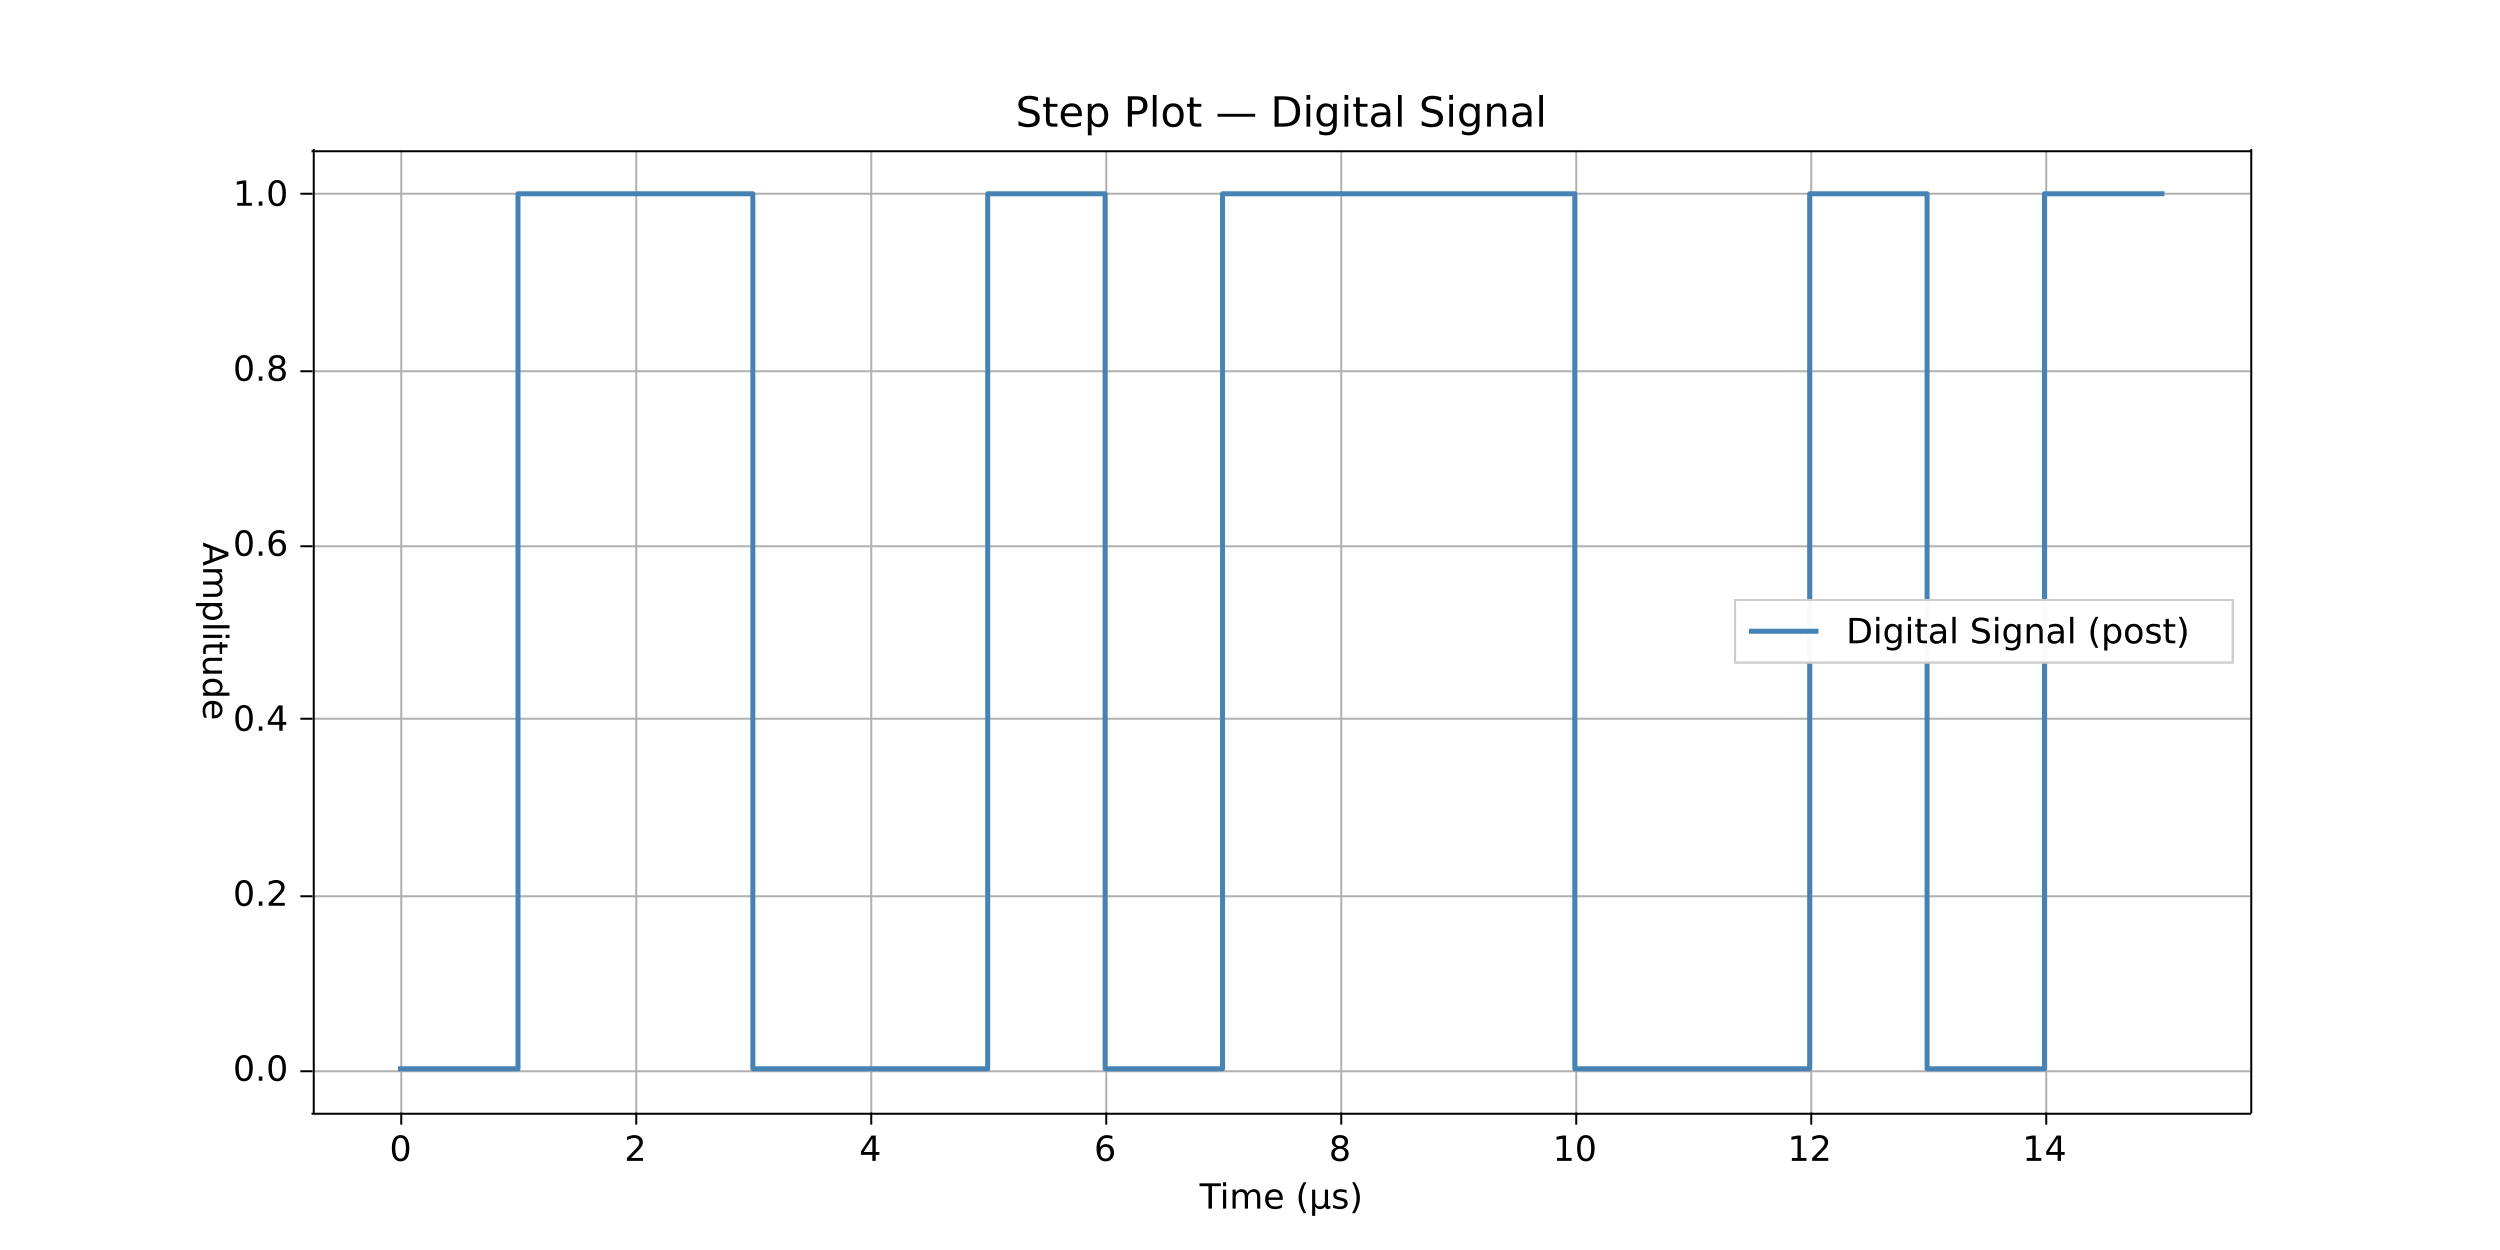
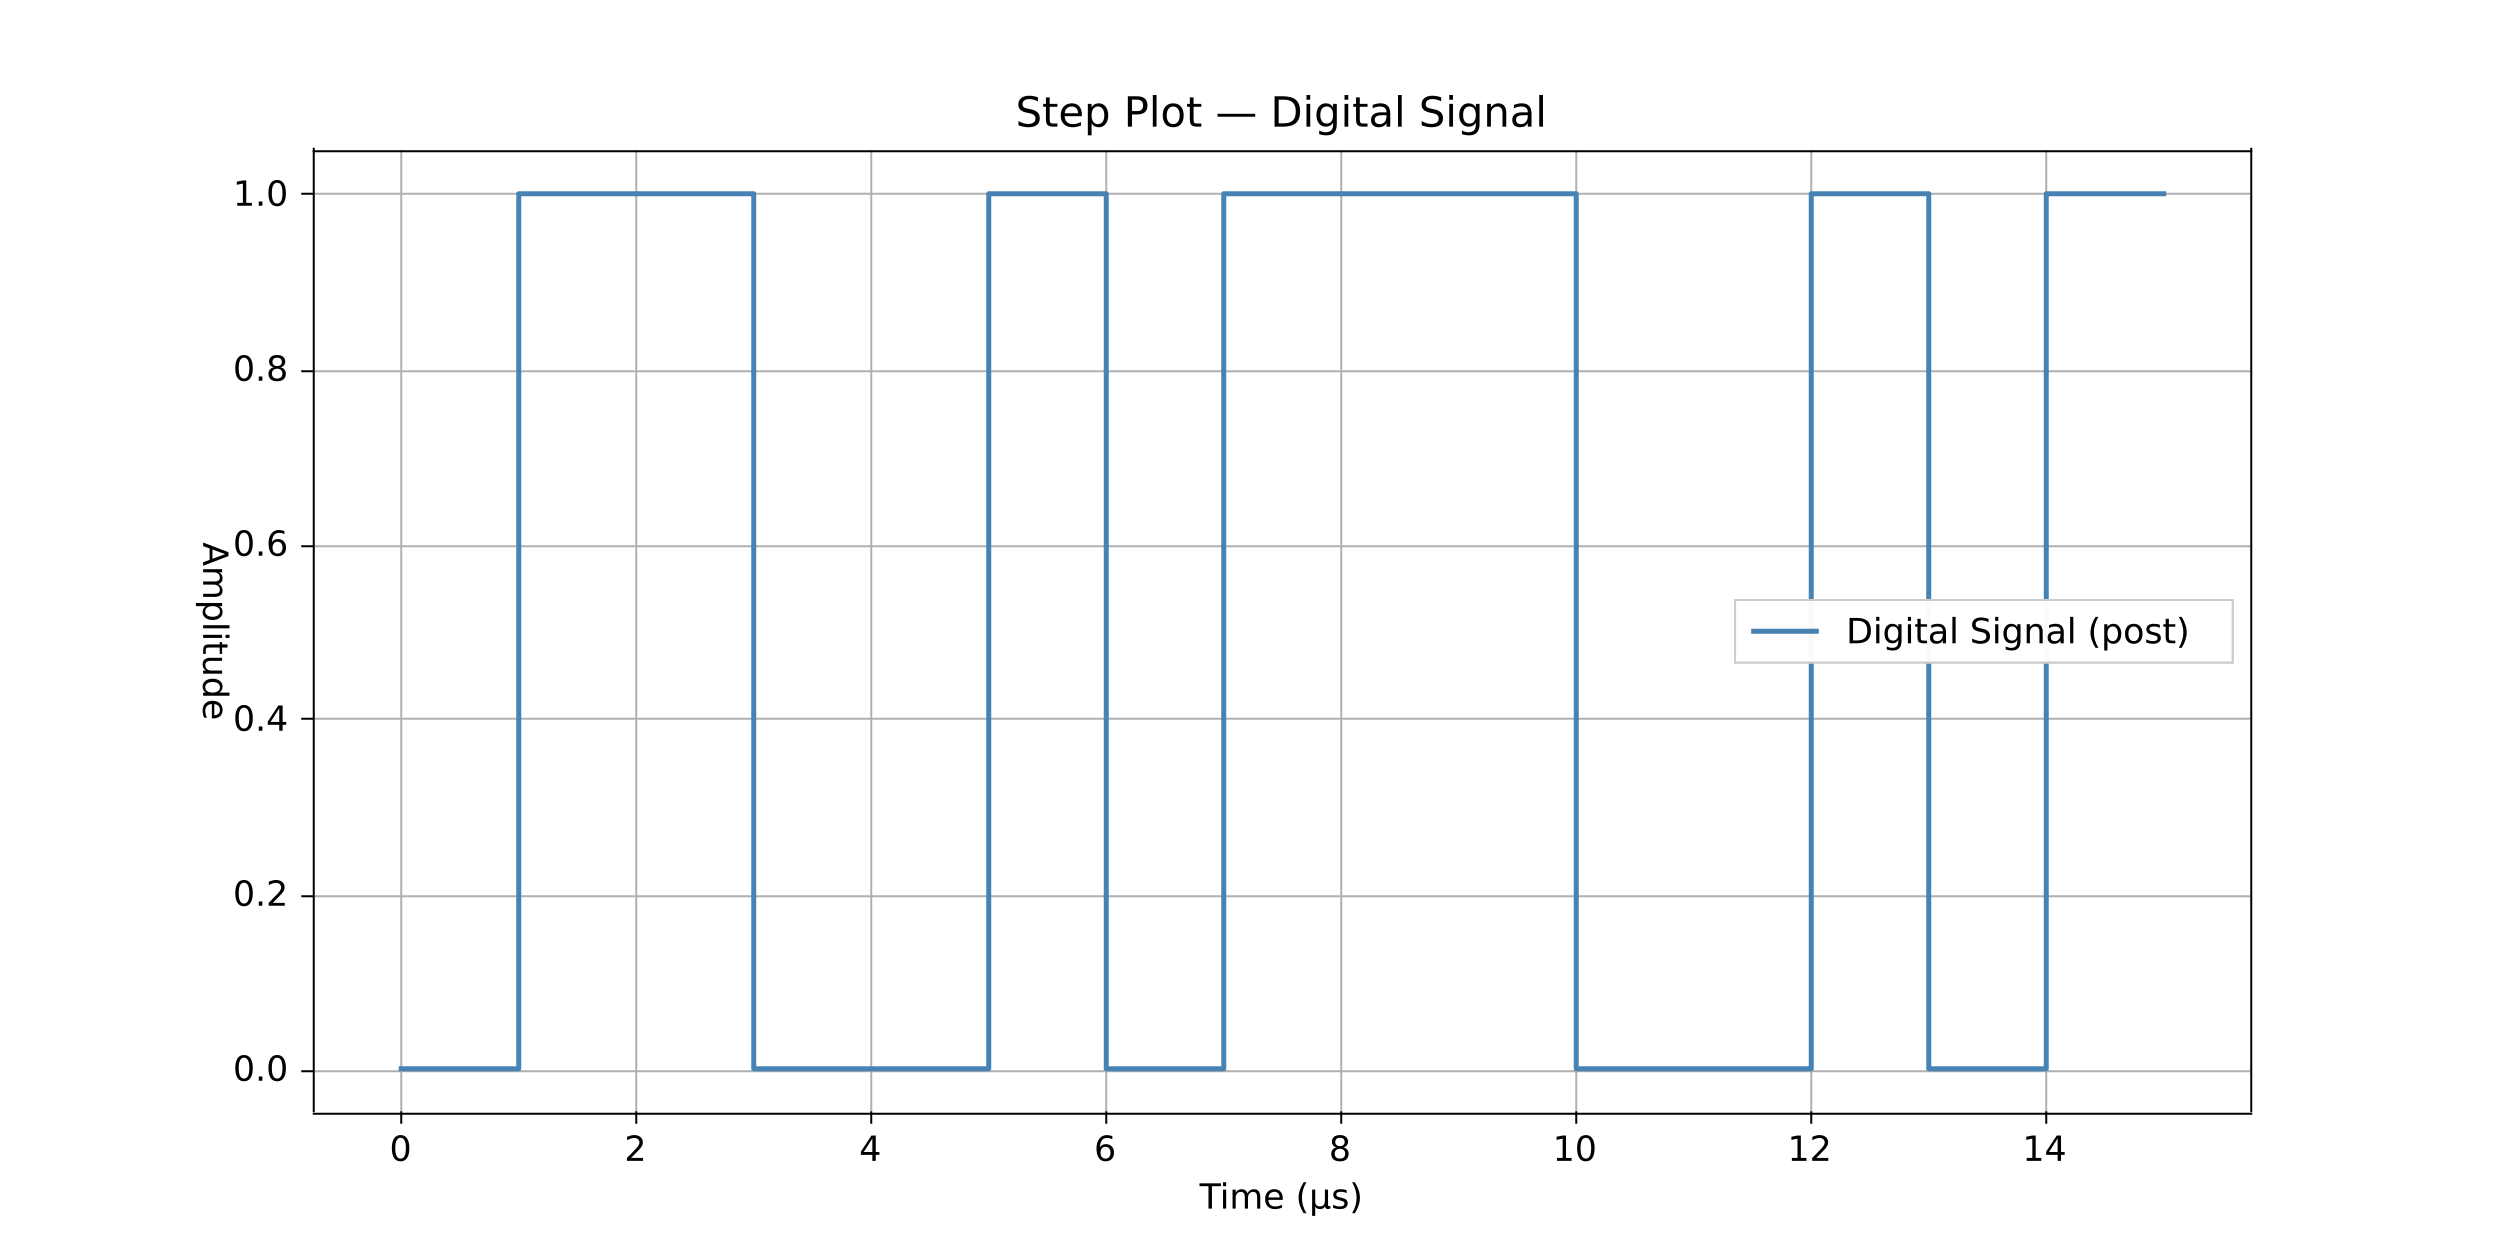
<svg xmlns="http://www.w3.org/2000/svg" width="1000" height="500" viewBox="0 0 1000 500">
  <defs>
    <clipPath id="clip-1">
      <rect x="125.00" y="55.00" width="775.00" height="385.00" />
    </clipPath>
    <clipPath id="clip-2">
      <rect x="125.00" y="55.00" width="775.00" height="385.00" />
    </clipPath>
    <clipPath id="clip-3">
      <rect x="125.00" y="55.00" width="775.00" height="385.00" />
    </clipPath>
    <clipPath id="clip-4">
      <rect x="125.00" y="55.00" width="775.00" height="385.00" />
    </clipPath>
    <clipPath id="clip-5">
      <rect x="125.00" y="55.00" width="775.00" height="385.00" />
    </clipPath>
    <clipPath id="clip-6">
      <rect x="125.00" y="55.00" width="775.00" height="385.00" />
    </clipPath>
    <clipPath id="clip-7">
      <rect x="125.00" y="55.00" width="775.00" height="385.00" />
    </clipPath>
    <clipPath id="clip-8">
      <rect x="125.00" y="55.00" width="775.00" height="385.00" />
    </clipPath>
    <clipPath id="clip-9">
      <rect x="125.00" y="55.00" width="775.00" height="385.00" />
    </clipPath>
    <clipPath id="clip-10">
      <rect x="125.00" y="55.00" width="775.00" height="385.00" />
    </clipPath>
    <clipPath id="clip-11">
      <rect x="125.00" y="55.00" width="775.00" height="385.00" />
    </clipPath>
    <clipPath id="clip-12">
      <rect x="125.00" y="55.00" width="775.00" height="385.00" />
    </clipPath>
    <clipPath id="clip-13">
      <rect x="125.00" y="55.00" width="775.00" height="385.00" />
    </clipPath>
    <clipPath id="clip-14">
      <rect x="125.00" y="55.00" width="775.00" height="385.00" />
    </clipPath>
  </defs>
  <g transform="translate(0,500) scale(1,-1)">
    <rect width="1000" height="500" fill="white" />
    <path d="M 0.00 0.00 L 1000.00 0.00 L 1000.00 500.00 L 0.00 500.00 L 0.00 0.00 Z " fill="#FFFFFF" fill-opacity="1.00" stroke="#000000" stroke-opacity="1.00" stroke-width="0.00" stroke-linecap="butt" stroke-linejoin="miter" />
    <path d="M 125.00 55.00 L 900.00 55.00 L 900.00 440.00 L 125.00 440.00 L 125.00 55.00 Z " fill="#FFFFFF" fill-opacity="1.00" stroke="none" stroke-opacity="0.00" stroke-width="0.00" stroke-linecap="butt" stroke-linejoin="miter" />
-     <path d="M 160.50 55.00 L 160.50 440.00 " fill="none" fill-opacity="0.00" stroke="#B0B0B0" stroke-opacity="1.00" stroke-width="0.80" stroke-linecap="butt" stroke-linejoin="miter" clip-path="url(#clip-1)" />
-     <path d="M 254.50 55.00 L 254.50 440.00 " fill="none" fill-opacity="0.00" stroke="#B0B0B0" stroke-opacity="1.00" stroke-width="0.80" stroke-linecap="butt" stroke-linejoin="miter" clip-path="url(#clip-2)" />
-     <path d="M 348.50 55.00 L 348.50 440.00 " fill="none" fill-opacity="0.00" stroke="#B0B0B0" stroke-opacity="1.00" stroke-width="0.80" stroke-linecap="butt" stroke-linejoin="miter" clip-path="url(#clip-3)" />
-     <path d="M 442.50 55.00 L 442.50 440.00 " fill="none" fill-opacity="0.00" stroke="#B0B0B0" stroke-opacity="1.00" stroke-width="0.80" stroke-linecap="butt" stroke-linejoin="miter" clip-path="url(#clip-4)" />
-     <path d="M 536.50 55.00 L 536.50 440.00 " fill="none" fill-opacity="0.00" stroke="#B0B0B0" stroke-opacity="1.00" stroke-width="0.80" stroke-linecap="butt" stroke-linejoin="miter" clip-path="url(#clip-5)" />
-     <path d="M 630.50 55.00 L 630.50 440.00 " fill="none" fill-opacity="0.00" stroke="#B0B0B0" stroke-opacity="1.00" stroke-width="0.80" stroke-linecap="butt" stroke-linejoin="miter" clip-path="url(#clip-6)" />
-     <path d="M 724.50 55.00 L 724.50 440.00 " fill="none" fill-opacity="0.00" stroke="#B0B0B0" stroke-opacity="1.00" stroke-width="0.80" stroke-linecap="butt" stroke-linejoin="miter" clip-path="url(#clip-7)" />
-     <path d="M 818.50 55.00 L 818.50 440.00 " fill="none" fill-opacity="0.00" stroke="#B0B0B0" stroke-opacity="1.00" stroke-width="0.80" stroke-linecap="butt" stroke-linejoin="miter" clip-path="url(#clip-8)" />
-     <path d="M 125.00 71.50 L 900.00 71.50 " fill="none" fill-opacity="0.00" stroke="#B0B0B0" stroke-opacity="1.00" stroke-width="0.80" stroke-linecap="butt" stroke-linejoin="miter" clip-path="url(#clip-9)" />
-     <path d="M 125.00 141.50 L 900.00 141.50 " fill="none" fill-opacity="0.00" stroke="#B0B0B0" stroke-opacity="1.00" stroke-width="0.80" stroke-linecap="butt" stroke-linejoin="miter" clip-path="url(#clip-10)" />
-     <path d="M 125.00 212.50 L 900.00 212.50 " fill="none" fill-opacity="0.00" stroke="#B0B0B0" stroke-opacity="1.00" stroke-width="0.80" stroke-linecap="butt" stroke-linejoin="miter" clip-path="url(#clip-11)" />
-     <path d="M 125.00 281.50 L 900.00 281.50 " fill="none" fill-opacity="0.00" stroke="#B0B0B0" stroke-opacity="1.00" stroke-width="0.80" stroke-linecap="butt" stroke-linejoin="miter" clip-path="url(#clip-12)" />
-     <path d="M 125.00 351.50 L 900.00 351.50 " fill="none" fill-opacity="0.00" stroke="#B0B0B0" stroke-opacity="1.00" stroke-width="0.80" stroke-linecap="butt" stroke-linejoin="miter" clip-path="url(#clip-13)" />
-     <path d="M 125.00 422.50 L 900.00 422.50 " fill="none" fill-opacity="0.00" stroke="#B0B0B0" stroke-opacity="1.00" stroke-width="0.80" stroke-linecap="butt" stroke-linejoin="miter" clip-path="url(#clip-14)" />
-     <path d="M 160.23 72.50 L 207.20 72.50 L 207.20 422.50 L 254.17 422.50 L 254.17 422.50 L 301.14 422.50 L 301.14 72.50 L 348.11 72.50 L 348.11 72.50 L 395.08 72.50 L 395.08 422.50 L 442.05 422.50 L 442.05 72.50 L 489.02 72.50 L 489.02 422.50 L 535.98 422.50 L 535.98 422.50 L 582.95 422.50 L 582.95 422.50 L 629.92 422.50 L 629.92 72.50 L 676.89 72.50 L 676.89 72.50 L 723.86 72.50 L 723.86 422.50 L 770.83 422.50 L 770.83 72.50 L 817.80 72.50 L 817.80 422.50 L 864.77 422.50 L 864.77 422.50 " fill="none" fill-opacity="0.00" stroke="#4682B4" stroke-opacity="1.00" stroke-width="2.00" stroke-linecap="square" stroke-linejoin="round" />
+     <path d="M 160.50 55.50 L 160.50 440.50 " fill="none" fill-opacity="0.00" stroke="#B0B0B0" stroke-opacity="1.00" stroke-width="0.80" stroke-linecap="butt" stroke-linejoin="miter" clip-path="url(#clip-1)" />
+     <path d="M 254.50 55.50 L 254.50 440.50 " fill="none" fill-opacity="0.00" stroke="#B0B0B0" stroke-opacity="1.00" stroke-width="0.80" stroke-linecap="butt" stroke-linejoin="miter" clip-path="url(#clip-2)" />
+     <path d="M 348.50 55.50 L 348.50 440.50 " fill="none" fill-opacity="0.00" stroke="#B0B0B0" stroke-opacity="1.00" stroke-width="0.80" stroke-linecap="butt" stroke-linejoin="miter" clip-path="url(#clip-3)" />
+     <path d="M 442.50 55.50 L 442.50 440.50 " fill="none" fill-opacity="0.00" stroke="#B0B0B0" stroke-opacity="1.00" stroke-width="0.80" stroke-linecap="butt" stroke-linejoin="miter" clip-path="url(#clip-4)" />
+     <path d="M 536.50 55.50 L 536.50 440.50 " fill="none" fill-opacity="0.00" stroke="#B0B0B0" stroke-opacity="1.00" stroke-width="0.80" stroke-linecap="butt" stroke-linejoin="miter" clip-path="url(#clip-5)" />
+     <path d="M 630.50 55.50 L 630.50 440.50 " fill="none" fill-opacity="0.00" stroke="#B0B0B0" stroke-opacity="1.00" stroke-width="0.80" stroke-linecap="butt" stroke-linejoin="miter" clip-path="url(#clip-6)" />
+     <path d="M 724.50 55.50 L 724.50 440.50 " fill="none" fill-opacity="0.00" stroke="#B0B0B0" stroke-opacity="1.00" stroke-width="0.80" stroke-linecap="butt" stroke-linejoin="miter" clip-path="url(#clip-7)" />
+     <path d="M 818.50 55.50 L 818.50 440.50 " fill="none" fill-opacity="0.00" stroke="#B0B0B0" stroke-opacity="1.00" stroke-width="0.80" stroke-linecap="butt" stroke-linejoin="miter" clip-path="url(#clip-8)" />
+     <path d="M 125.50 71.50 L 900.50 71.50 " fill="none" fill-opacity="0.00" stroke="#B0B0B0" stroke-opacity="1.00" stroke-width="0.80" stroke-linecap="butt" stroke-linejoin="miter" clip-path="url(#clip-9)" />
+     <path d="M 125.50 141.50 L 900.50 141.50 " fill="none" fill-opacity="0.00" stroke="#B0B0B0" stroke-opacity="1.00" stroke-width="0.80" stroke-linecap="butt" stroke-linejoin="miter" clip-path="url(#clip-10)" />
+     <path d="M 125.50 212.50 L 900.50 212.50 " fill="none" fill-opacity="0.00" stroke="#B0B0B0" stroke-opacity="1.00" stroke-width="0.80" stroke-linecap="butt" stroke-linejoin="miter" clip-path="url(#clip-11)" />
+     <path d="M 125.50 281.50 L 900.50 281.50 " fill="none" fill-opacity="0.00" stroke="#B0B0B0" stroke-opacity="1.00" stroke-width="0.80" stroke-linecap="butt" stroke-linejoin="miter" clip-path="url(#clip-12)" />
+     <path d="M 125.50 351.50 L 900.50 351.50 " fill="none" fill-opacity="0.00" stroke="#B0B0B0" stroke-opacity="1.00" stroke-width="0.80" stroke-linecap="butt" stroke-linejoin="miter" clip-path="url(#clip-13)" />
+     <path d="M 125.50 422.50 L 900.50 422.50 " fill="none" fill-opacity="0.00" stroke="#B0B0B0" stroke-opacity="1.00" stroke-width="0.80" stroke-linecap="butt" stroke-linejoin="miter" clip-path="url(#clip-14)" />
+     <path d="M 160.50 72.50 L 207.50 72.50 L 207.50 422.50 L 254.50 422.50 L 254.50 422.50 L 301.50 422.50 L 301.50 72.50 L 348.50 72.50 L 348.50 72.50 L 395.50 72.50 L 395.50 422.50 L 442.50 422.50 L 442.50 72.50 L 489.50 72.50 L 489.50 422.50 L 536.50 422.50 L 536.50 422.50 L 583.50 422.50 L 583.50 422.50 L 630.50 422.50 L 630.50 72.50 L 677.50 72.50 L 677.50 72.50 L 724.50 72.50 L 724.50 422.50 L 771.50 422.50 L 771.50 72.50 L 818.50 72.50 L 818.50 422.50 L 865.50 422.50 L 865.50 422.50 " fill="none" fill-opacity="0.00" stroke="#4682B4" stroke-opacity="1.00" stroke-width="2.00" stroke-linecap="square" stroke-linejoin="round" />
    <text font-family="DejaVu Sans" font-size="16.67" fill="#000000" fill-opacity="1.00" text-anchor="middle" transform="translate(512.50,449.33) scale(1,-1)">Step Plot — Digital Signal</text>
    <path d="M 694.03 235.00 L 893.06 235.00 L 893.06 260.00 L 694.03 260.00 L 694.03 235.00 Z " fill="#FFFFFF" fill-opacity="0.80" stroke="#CCCCCC" stroke-opacity="1.00" stroke-width="0.80" stroke-linecap="butt" stroke-linejoin="miter" />
-     <path d="M 699.59 247.50 L 727.37 247.50 " fill="none" fill-opacity="0.00" stroke="#4682B4" stroke-opacity="1.00" stroke-width="2.00" stroke-linecap="butt" stroke-linejoin="miter" />
+     <path d="M 700.50 247.50 L 727.50 247.50 " fill="none" fill-opacity="0.00" stroke="#4682B4" stroke-opacity="1.00" stroke-width="2.00" stroke-linecap="butt" stroke-linejoin="miter" />
    <text font-family="DejaVu Sans" font-size="13.89" fill="#000000" fill-opacity="1.00" text-anchor="start" dominant-baseline="central" transform="translate(738.48,247.50) scale(1,-1)">Digital Signal (post)</text>
-     <path d="M 160.50 55.00 L 160.50 50.14 " fill="none" fill-opacity="0.00" stroke="#000000" stroke-opacity="1.00" stroke-width="0.80" stroke-linecap="butt" stroke-linejoin="miter" />
+     <path d="M 160.50 55.50 L 160.50 50.50 " fill="none" fill-opacity="0.00" stroke="#000000" stroke-opacity="1.00" stroke-width="0.80" stroke-linecap="butt" stroke-linejoin="miter" />
    <text font-family="DejaVu Sans" font-size="13.89" fill="#000000" fill-opacity="1.00" text-anchor="middle" dominant-baseline="text-before-edge" transform="translate(160.23,45.28) scale(1,-1)">0</text>
-     <path d="M 254.50 55.00 L 254.50 50.14 " fill="none" fill-opacity="0.00" stroke="#000000" stroke-opacity="1.00" stroke-width="0.80" stroke-linecap="butt" stroke-linejoin="miter" />
+     <path d="M 254.50 55.50 L 254.50 50.50 " fill="none" fill-opacity="0.00" stroke="#000000" stroke-opacity="1.00" stroke-width="0.80" stroke-linecap="butt" stroke-linejoin="miter" />
    <text font-family="DejaVu Sans" font-size="13.89" fill="#000000" fill-opacity="1.00" text-anchor="middle" dominant-baseline="text-before-edge" transform="translate(254.17,45.28) scale(1,-1)">2</text>
-     <path d="M 348.50 55.00 L 348.50 50.14 " fill="none" fill-opacity="0.00" stroke="#000000" stroke-opacity="1.00" stroke-width="0.80" stroke-linecap="butt" stroke-linejoin="miter" />
+     <path d="M 348.50 55.50 L 348.50 50.50 " fill="none" fill-opacity="0.00" stroke="#000000" stroke-opacity="1.00" stroke-width="0.80" stroke-linecap="butt" stroke-linejoin="miter" />
    <text font-family="DejaVu Sans" font-size="13.89" fill="#000000" fill-opacity="1.00" text-anchor="middle" dominant-baseline="text-before-edge" transform="translate(348.11,45.28) scale(1,-1)">4</text>
-     <path d="M 442.50 55.00 L 442.50 50.14 " fill="none" fill-opacity="0.00" stroke="#000000" stroke-opacity="1.00" stroke-width="0.80" stroke-linecap="butt" stroke-linejoin="miter" />
+     <path d="M 442.50 55.50 L 442.50 50.50 " fill="none" fill-opacity="0.00" stroke="#000000" stroke-opacity="1.00" stroke-width="0.80" stroke-linecap="butt" stroke-linejoin="miter" />
    <text font-family="DejaVu Sans" font-size="13.89" fill="#000000" fill-opacity="1.00" text-anchor="middle" dominant-baseline="text-before-edge" transform="translate(442.05,45.28) scale(1,-1)">6</text>
-     <path d="M 536.50 55.00 L 536.50 50.14 " fill="none" fill-opacity="0.00" stroke="#000000" stroke-opacity="1.00" stroke-width="0.80" stroke-linecap="butt" stroke-linejoin="miter" />
+     <path d="M 536.50 55.50 L 536.50 50.50 " fill="none" fill-opacity="0.00" stroke="#000000" stroke-opacity="1.00" stroke-width="0.80" stroke-linecap="butt" stroke-linejoin="miter" />
    <text font-family="DejaVu Sans" font-size="13.89" fill="#000000" fill-opacity="1.00" text-anchor="middle" dominant-baseline="text-before-edge" transform="translate(535.98,45.28) scale(1,-1)">8</text>
-     <path d="M 630.50 55.00 L 630.50 50.14 " fill="none" fill-opacity="0.00" stroke="#000000" stroke-opacity="1.00" stroke-width="0.80" stroke-linecap="butt" stroke-linejoin="miter" />
+     <path d="M 630.50 55.50 L 630.50 50.50 " fill="none" fill-opacity="0.00" stroke="#000000" stroke-opacity="1.00" stroke-width="0.80" stroke-linecap="butt" stroke-linejoin="miter" />
    <text font-family="DejaVu Sans" font-size="13.89" fill="#000000" fill-opacity="1.00" text-anchor="middle" dominant-baseline="text-before-edge" transform="translate(629.92,45.28) scale(1,-1)">10</text>
-     <path d="M 724.50 55.00 L 724.50 50.14 " fill="none" fill-opacity="0.00" stroke="#000000" stroke-opacity="1.00" stroke-width="0.80" stroke-linecap="butt" stroke-linejoin="miter" />
+     <path d="M 724.50 55.50 L 724.50 50.50 " fill="none" fill-opacity="0.00" stroke="#000000" stroke-opacity="1.00" stroke-width="0.80" stroke-linecap="butt" stroke-linejoin="miter" />
    <text font-family="DejaVu Sans" font-size="13.89" fill="#000000" fill-opacity="1.00" text-anchor="middle" dominant-baseline="text-before-edge" transform="translate(723.86,45.28) scale(1,-1)">12</text>
-     <path d="M 818.50 55.00 L 818.50 50.14 " fill="none" fill-opacity="0.00" stroke="#000000" stroke-opacity="1.00" stroke-width="0.80" stroke-linecap="butt" stroke-linejoin="miter" />
+     <path d="M 818.50 55.50 L 818.50 50.50 " fill="none" fill-opacity="0.00" stroke="#000000" stroke-opacity="1.00" stroke-width="0.80" stroke-linecap="butt" stroke-linejoin="miter" />
    <text font-family="DejaVu Sans" font-size="13.89" fill="#000000" fill-opacity="1.00" text-anchor="middle" dominant-baseline="text-before-edge" transform="translate(817.80,45.28) scale(1,-1)">14</text>
    <text font-family="DejaVu Sans" font-size="13.89" fill="#000000" fill-opacity="1.00" text-anchor="middle" dominant-baseline="text-before-edge" transform="translate(512.50,26.17) scale(1,-1)">Time (μs)</text>
-     <path d="M 125.00 71.50 L 120.14 71.50 " fill="none" fill-opacity="0.00" stroke="#000000" stroke-opacity="1.00" stroke-width="0.80" stroke-linecap="butt" stroke-linejoin="miter" />
+     <path d="M 125.50 71.50 L 120.50 71.50 " fill="none" fill-opacity="0.00" stroke="#000000" stroke-opacity="1.00" stroke-width="0.80" stroke-linecap="butt" stroke-linejoin="miter" />
    <text font-family="DejaVu Sans" font-size="13.89" fill="#000000" fill-opacity="1.00" text-anchor="end" dominant-baseline="central" transform="translate(115.28,72.50) scale(1,-1)">0.0</text>
-     <path d="M 125.00 141.50 L 120.14 141.50 " fill="none" fill-opacity="0.00" stroke="#000000" stroke-opacity="1.00" stroke-width="0.80" stroke-linecap="butt" stroke-linejoin="miter" />
+     <path d="M 125.50 141.50 L 120.50 141.50 " fill="none" fill-opacity="0.00" stroke="#000000" stroke-opacity="1.00" stroke-width="0.80" stroke-linecap="butt" stroke-linejoin="miter" />
    <text font-family="DejaVu Sans" font-size="13.89" fill="#000000" fill-opacity="1.00" text-anchor="end" dominant-baseline="central" transform="translate(115.28,142.50) scale(1,-1)">0.2</text>
-     <path d="M 125.00 212.50 L 120.14 212.50 " fill="none" fill-opacity="0.00" stroke="#000000" stroke-opacity="1.00" stroke-width="0.80" stroke-linecap="butt" stroke-linejoin="miter" />
+     <path d="M 125.50 212.50 L 120.50 212.50 " fill="none" fill-opacity="0.00" stroke="#000000" stroke-opacity="1.00" stroke-width="0.80" stroke-linecap="butt" stroke-linejoin="miter" />
    <text font-family="DejaVu Sans" font-size="13.89" fill="#000000" fill-opacity="1.00" text-anchor="end" dominant-baseline="central" transform="translate(115.28,212.50) scale(1,-1)">0.4</text>
-     <path d="M 125.00 281.50 L 120.14 281.50 " fill="none" fill-opacity="0.00" stroke="#000000" stroke-opacity="1.00" stroke-width="0.80" stroke-linecap="butt" stroke-linejoin="miter" />
+     <path d="M 125.50 281.50 L 120.50 281.50 " fill="none" fill-opacity="0.00" stroke="#000000" stroke-opacity="1.00" stroke-width="0.80" stroke-linecap="butt" stroke-linejoin="miter" />
    <text font-family="DejaVu Sans" font-size="13.89" fill="#000000" fill-opacity="1.00" text-anchor="end" dominant-baseline="central" transform="translate(115.28,282.50) scale(1,-1)">0.6</text>
-     <path d="M 125.00 351.50 L 120.14 351.50 " fill="none" fill-opacity="0.00" stroke="#000000" stroke-opacity="1.00" stroke-width="0.80" stroke-linecap="butt" stroke-linejoin="miter" />
+     <path d="M 125.50 351.50 L 120.50 351.50 " fill="none" fill-opacity="0.00" stroke="#000000" stroke-opacity="1.00" stroke-width="0.80" stroke-linecap="butt" stroke-linejoin="miter" />
    <text font-family="DejaVu Sans" font-size="13.89" fill="#000000" fill-opacity="1.00" text-anchor="end" dominant-baseline="central" transform="translate(115.28,352.50) scale(1,-1)">0.8</text>
-     <path d="M 125.00 422.50 L 120.14 422.50 " fill="none" fill-opacity="0.00" stroke="#000000" stroke-opacity="1.00" stroke-width="0.80" stroke-linecap="butt" stroke-linejoin="miter" />
+     <path d="M 125.50 422.50 L 120.50 422.50 " fill="none" fill-opacity="0.00" stroke="#000000" stroke-opacity="1.00" stroke-width="0.80" stroke-linecap="butt" stroke-linejoin="miter" />
    <text font-family="DejaVu Sans" font-size="13.89" fill="#000000" fill-opacity="1.00" text-anchor="end" dominant-baseline="central" transform="translate(115.28,422.50) scale(1,-1)">1.0</text>
    <text font-family="DejaVu Sans" font-size="13.89" fill="#000000" fill-opacity="1.00" text-anchor="middle" transform="translate(81.25,247.50) rotate(-90.00) scale(1,-1)">Amplitude</text>
-     <path d="M 125.50 55.00 L 125.50 440.00 " fill="none" fill-opacity="0.00" stroke="#000000" stroke-opacity="1.00" stroke-width="0.80" stroke-linecap="square" stroke-linejoin="miter" />
-     <path d="M 900.50 55.00 L 900.50 440.00 " fill="none" fill-opacity="0.00" stroke="#000000" stroke-opacity="1.00" stroke-width="0.80" stroke-linecap="square" stroke-linejoin="miter" />
-     <path d="M 125.00 54.50 L 900.00 54.50 " fill="none" fill-opacity="0.00" stroke="#000000" stroke-opacity="1.00" stroke-width="0.80" stroke-linecap="square" stroke-linejoin="miter" />
-     <path d="M 125.00 439.50 L 900.00 439.50 " fill="none" fill-opacity="0.00" stroke="#000000" stroke-opacity="1.00" stroke-width="0.80" stroke-linecap="square" stroke-linejoin="miter" />
+     <path d="M 125.50 55.50 L 125.50 440.50 " fill="none" fill-opacity="0.00" stroke="#000000" stroke-opacity="1.00" stroke-width="0.80" stroke-linecap="square" stroke-linejoin="miter" />
+     <path d="M 900.50 55.50 L 900.50 440.50 " fill="none" fill-opacity="0.00" stroke="#000000" stroke-opacity="1.00" stroke-width="0.80" stroke-linecap="square" stroke-linejoin="miter" />
+     <path d="M 125.50 54.50 L 900.50 54.50 " fill="none" fill-opacity="0.00" stroke="#000000" stroke-opacity="1.00" stroke-width="0.80" stroke-linecap="square" stroke-linejoin="miter" />
+     <path d="M 125.50 439.50 L 900.50 439.50 " fill="none" fill-opacity="0.00" stroke="#000000" stroke-opacity="1.00" stroke-width="0.80" stroke-linecap="square" stroke-linejoin="miter" />
    <path d="M 694.03 235.00 L 893.06 235.00 L 893.06 260.00 L 694.03 260.00 L 694.03 235.00 Z " fill="#FFFFFF" fill-opacity="0.80" stroke="#CCCCCC" stroke-opacity="1.00" stroke-width="0.80" stroke-linecap="butt" stroke-linejoin="miter" />
-     <path d="M 699.59 247.50 L 727.37 247.50 " fill="none" fill-opacity="0.00" stroke="#4682B4" stroke-opacity="1.00" stroke-width="2.00" stroke-linecap="butt" stroke-linejoin="miter" />
+     <path d="M 700.50 247.50 L 727.50 247.50 " fill="none" fill-opacity="0.00" stroke="#4682B4" stroke-opacity="1.00" stroke-width="2.00" stroke-linecap="butt" stroke-linejoin="miter" />
    <text font-family="DejaVu Sans" font-size="13.89" fill="#000000" fill-opacity="1.00" text-anchor="start" dominant-baseline="central" transform="translate(738.48,247.50) scale(1,-1)">Digital Signal (post)</text>
  </g>
</svg>
